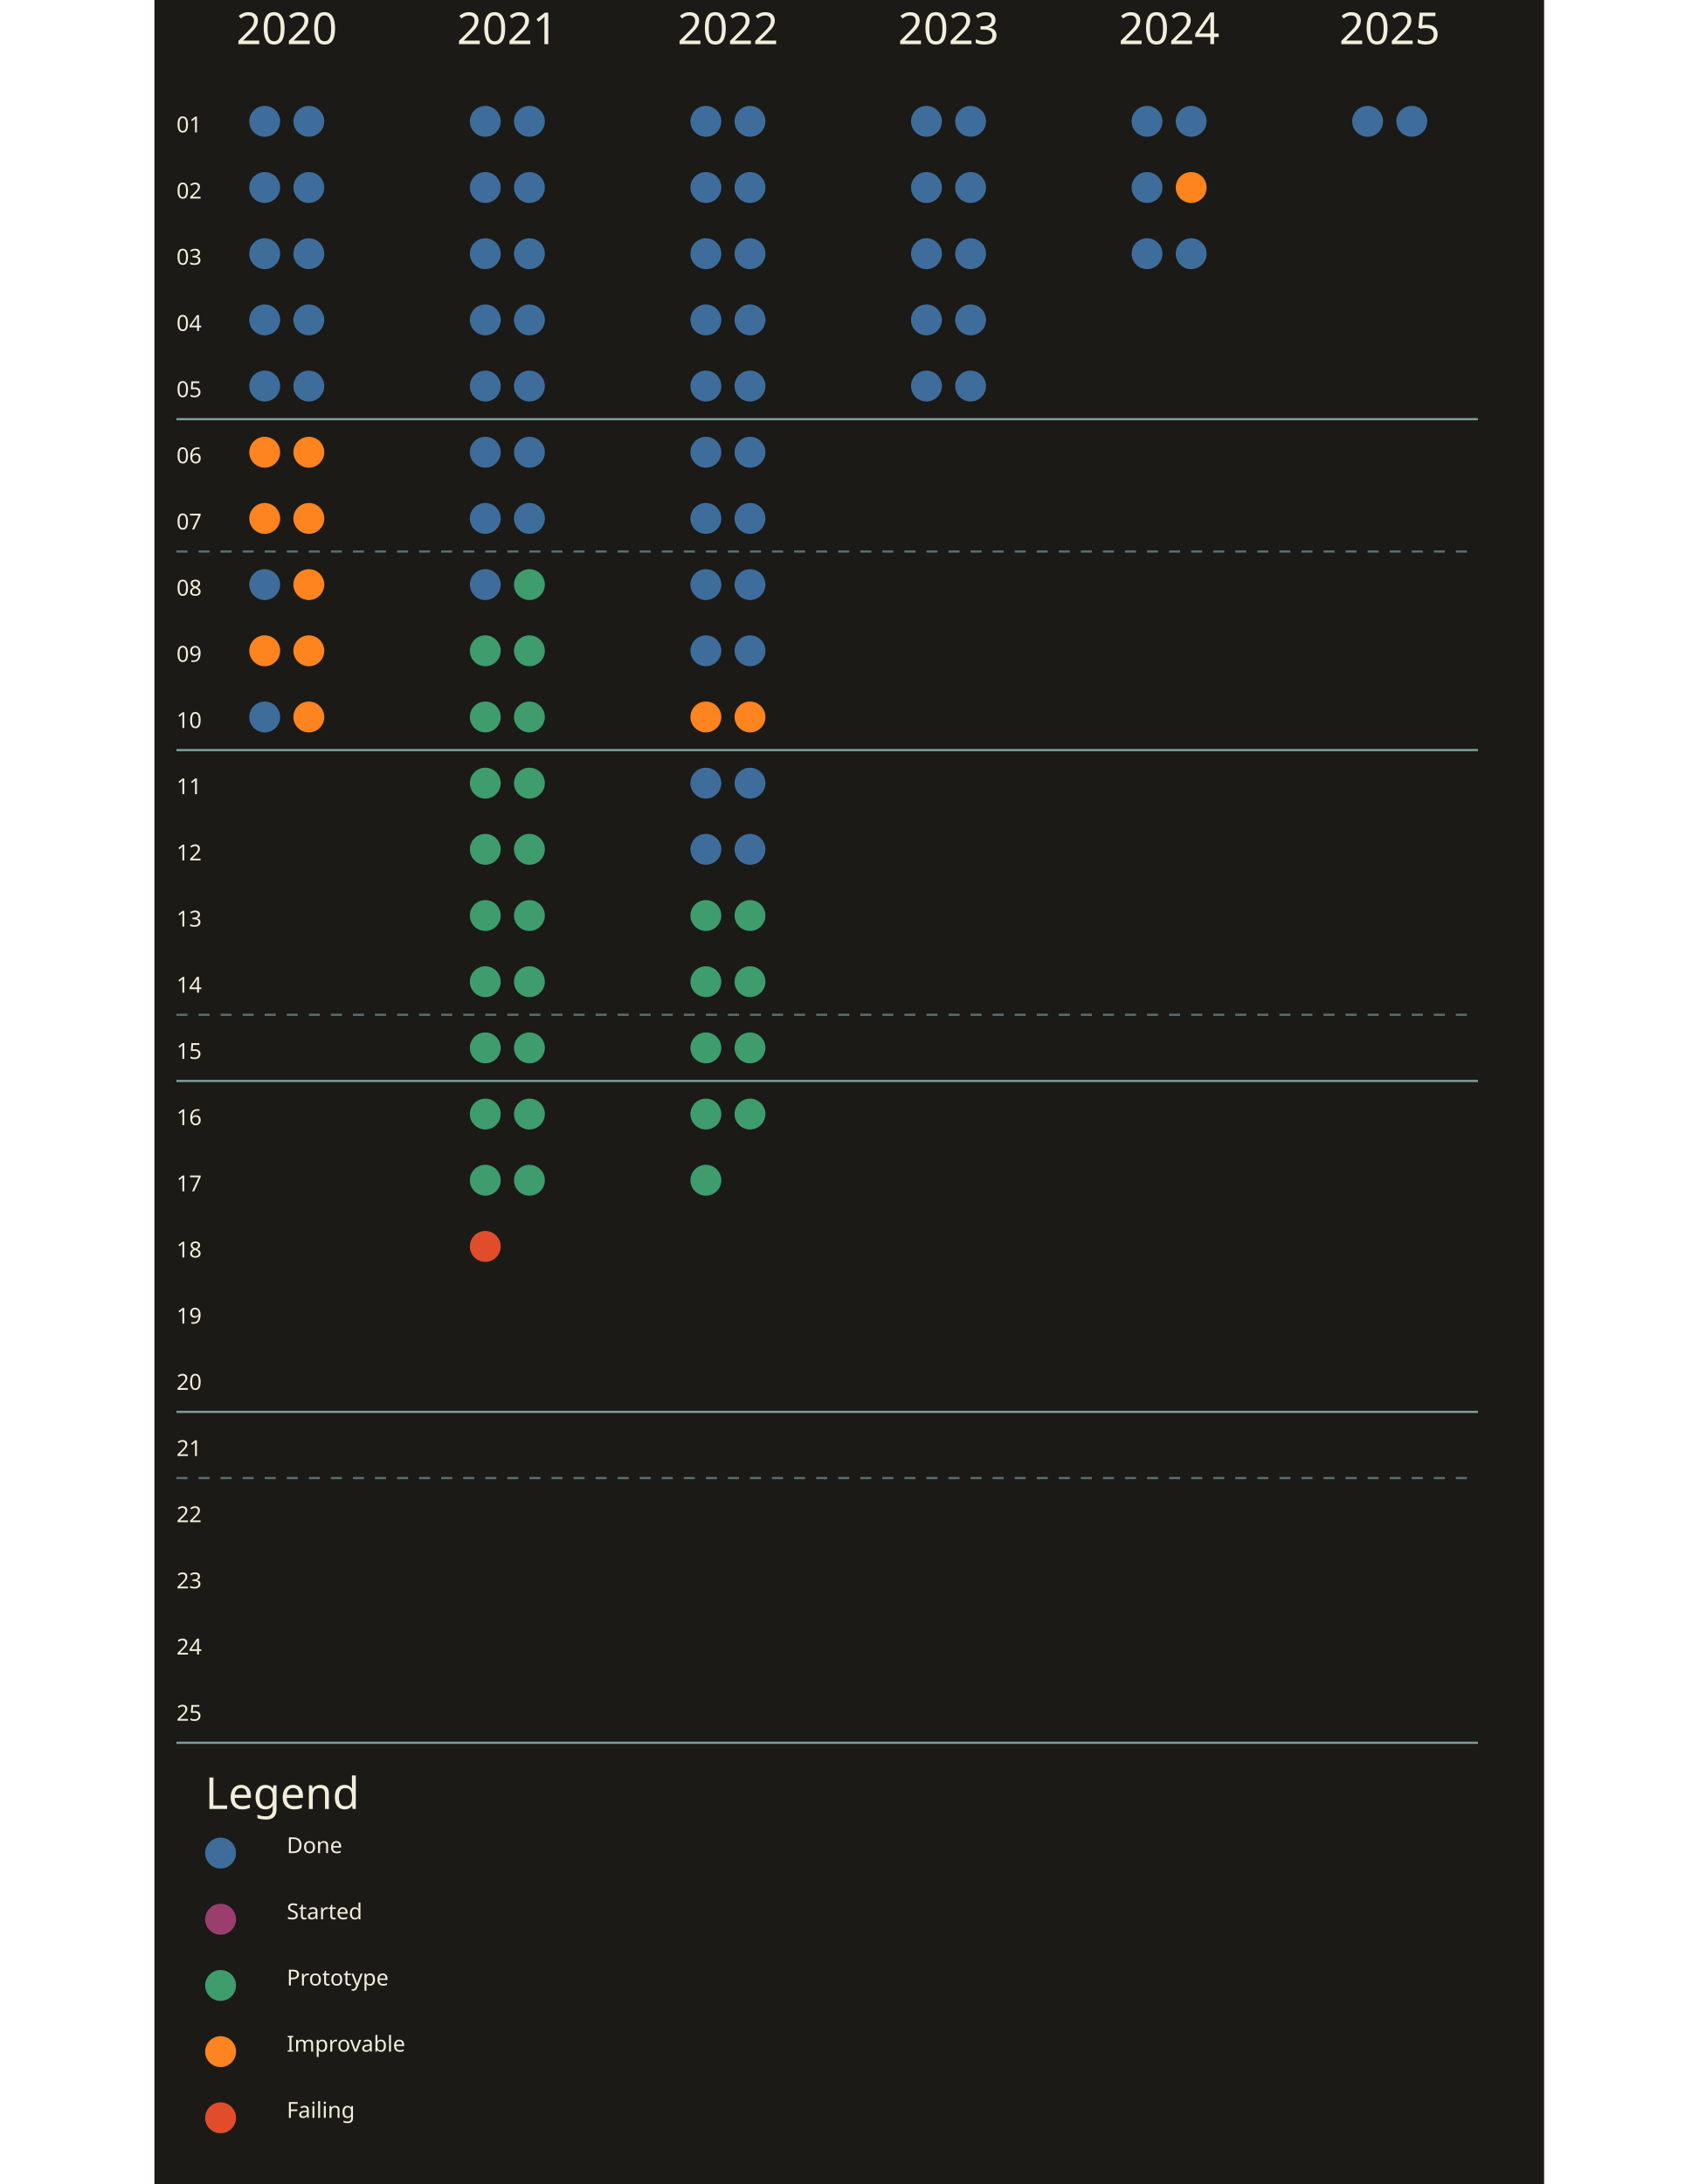
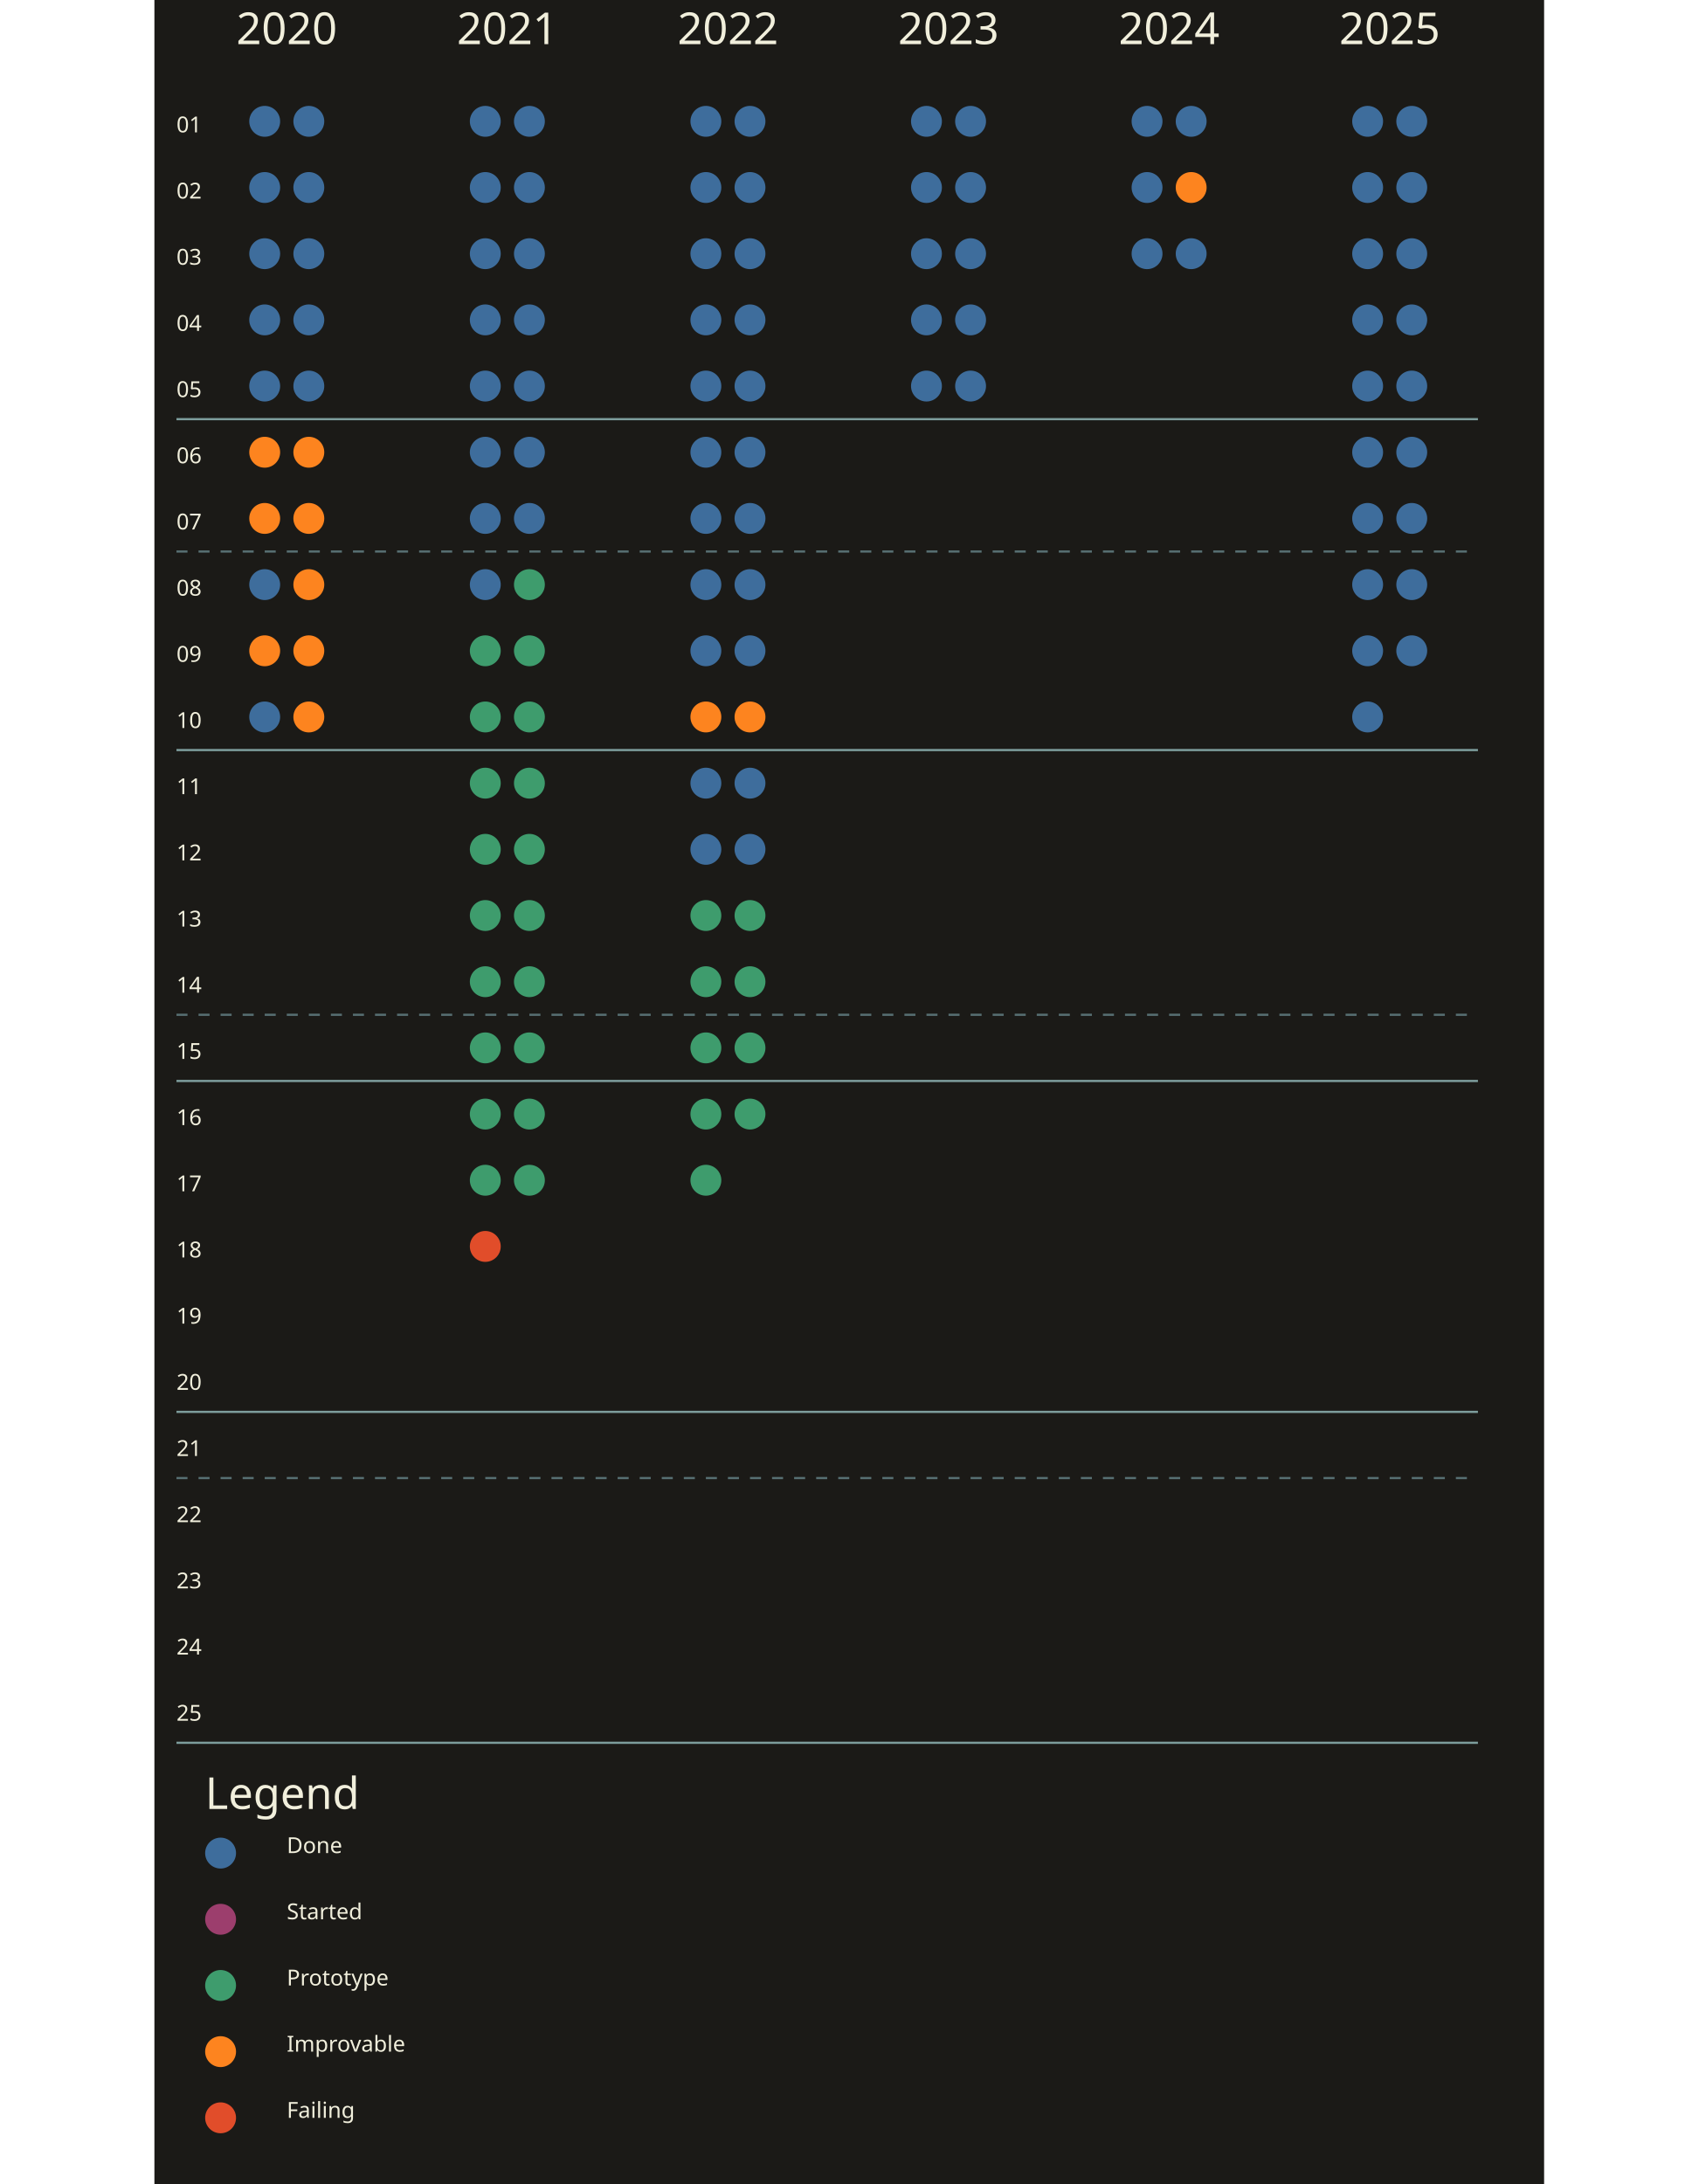
<svg xmlns="http://www.w3.org/2000/svg" height="810" style="font-family: 'Recursive', sans-serif;" viewBox="0 0 630 990" width="630">
  <defs>
    <style>
@font-face {
    font-family: 'Recursive';
    src: url('https://fonts.googleapis.com/css2?family=Recursive:wght,CASL@500,1&amp;display=swap');
  }
</style>
  </defs>
  <rect fill="#1b1a17" height="100%" width="100%" />
  <text fill="#F1EFDC" font-size="20" text-anchor="middle" x="60" y="20">
2020
</text>
  <circle cx="50" cy="55" fill="#3e6d9c" r="7" />
  <circle cx="70" cy="55" fill="#3e6d9c" r="7" />
  <circle cx="50" cy="85" fill="#3e6d9c" r="7" />
  <circle cx="70" cy="85" fill="#3e6d9c" r="7" />
  <circle cx="50" cy="115" fill="#3e6d9c" r="7" />
  <circle cx="70" cy="115" fill="#3e6d9c" r="7" />
  <circle cx="50" cy="145" fill="#3e6d9c" r="7" />
  <circle cx="70" cy="145" fill="#3e6d9c" r="7" />
  <circle cx="50" cy="175" fill="#3e6d9c" r="7" />
  <circle cx="70" cy="175" fill="#3e6d9c" r="7" />
  <circle cx="50" cy="205" fill="#fd841f" r="7" />
  <circle cx="70" cy="205" fill="#fd841f" r="7" />
  <circle cx="50" cy="235" fill="#fd841f" r="7" />
  <circle cx="70" cy="235" fill="#fd841f" r="7" />
  <circle cx="50" cy="265" fill="#3e6d9c" r="7" />
  <circle cx="70" cy="265" fill="#fd841f" r="7" />
  <circle cx="50" cy="295" fill="#fd841f" r="7" />
  <circle cx="70" cy="295" fill="#fd841f" r="7" />
  <circle cx="50" cy="325" fill="#3e6d9c" r="7" />
  <circle cx="70" cy="325" fill="#fd841f" r="7" />
  <text fill="#F1EFDC" font-size="20" text-anchor="middle" x="160" y="20">
2021
</text>
  <circle cx="150" cy="55" fill="#3e6d9c" r="7" />
  <circle cx="170" cy="55" fill="#3e6d9c" r="7" />
  <circle cx="150" cy="85" fill="#3e6d9c" r="7" />
  <circle cx="170" cy="85" fill="#3e6d9c" r="7" />
  <circle cx="150" cy="115" fill="#3e6d9c" r="7" />
  <circle cx="170" cy="115" fill="#3e6d9c" r="7" />
  <circle cx="150" cy="145" fill="#3e6d9c" r="7" />
  <circle cx="170" cy="145" fill="#3e6d9c" r="7" />
  <circle cx="150" cy="175" fill="#3e6d9c" r="7" />
  <circle cx="170" cy="175" fill="#3e6d9c" r="7" />
  <circle cx="150" cy="205" fill="#3e6d9c" r="7" />
  <circle cx="170" cy="205" fill="#3e6d9c" r="7" />
  <circle cx="150" cy="235" fill="#3e6d9c" r="7" />
  <circle cx="170" cy="235" fill="#3e6d9c" r="7" />
  <circle cx="150" cy="265" fill="#3e6d9c" r="7" />
  <circle cx="170" cy="265" fill="#3e9c6d" r="7" />
  <circle cx="150" cy="295" fill="#3e9c6d" r="7" />
  <circle cx="170" cy="295" fill="#3e9c6d" r="7" />
  <circle cx="150" cy="325" fill="#3e9c6d" r="7" />
  <circle cx="170" cy="325" fill="#3e9c6d" r="7" />
  <circle cx="150" cy="355" fill="#3e9c6d" r="7" />
  <circle cx="170" cy="355" fill="#3e9c6d" r="7" />
  <circle cx="150" cy="385" fill="#3e9c6d" r="7" />
  <circle cx="170" cy="385" fill="#3e9c6d" r="7" />
  <circle cx="150" cy="415" fill="#3e9c6d" r="7" />
  <circle cx="170" cy="415" fill="#3e9c6d" r="7" />
  <circle cx="150" cy="445" fill="#3e9c6d" r="7" />
  <circle cx="170" cy="445" fill="#3e9c6d" r="7" />
  <circle cx="150" cy="475" fill="#3e9c6d" r="7" />
  <circle cx="170" cy="475" fill="#3e9c6d" r="7" />
  <circle cx="150" cy="505" fill="#3e9c6d" r="7" />
  <circle cx="170" cy="505" fill="#3e9c6d" r="7" />
  <circle cx="150" cy="535" fill="#3e9c6d" r="7" />
  <circle cx="170" cy="535" fill="#3e9c6d" r="7" />
  <circle cx="150" cy="565" fill="#e14d2a" r="7" />
  <text fill="#F1EFDC" font-size="20" text-anchor="middle" x="260" y="20">
2022
</text>
  <circle cx="250" cy="55" fill="#3e6d9c" r="7" />
  <circle cx="270" cy="55" fill="#3e6d9c" r="7" />
  <circle cx="250" cy="85" fill="#3e6d9c" r="7" />
  <circle cx="270" cy="85" fill="#3e6d9c" r="7" />
  <circle cx="250" cy="115" fill="#3e6d9c" r="7" />
  <circle cx="270" cy="115" fill="#3e6d9c" r="7" />
  <circle cx="250" cy="145" fill="#3e6d9c" r="7" />
  <circle cx="270" cy="145" fill="#3e6d9c" r="7" />
  <circle cx="250" cy="175" fill="#3e6d9c" r="7" />
  <circle cx="270" cy="175" fill="#3e6d9c" r="7" />
  <circle cx="250" cy="205" fill="#3e6d9c" r="7" />
  <circle cx="270" cy="205" fill="#3e6d9c" r="7" />
  <circle cx="250" cy="235" fill="#3e6d9c" r="7" />
  <circle cx="270" cy="235" fill="#3e6d9c" r="7" />
  <circle cx="250" cy="265" fill="#3e6d9c" r="7" />
  <circle cx="270" cy="265" fill="#3e6d9c" r="7" />
  <circle cx="250" cy="295" fill="#3e6d9c" r="7" />
  <circle cx="270" cy="295" fill="#3e6d9c" r="7" />
  <circle cx="250" cy="325" fill="#fd841f" r="7" />
  <circle cx="270" cy="325" fill="#fd841f" r="7" />
  <circle cx="250" cy="355" fill="#3e6d9c" r="7" />
  <circle cx="270" cy="355" fill="#3e6d9c" r="7" />
  <circle cx="250" cy="385" fill="#3e6d9c" r="7" />
  <circle cx="270" cy="385" fill="#3e6d9c" r="7" />
  <circle cx="250" cy="415" fill="#3e9c6d" r="7" />
  <circle cx="270" cy="415" fill="#3e9c6d" r="7" />
  <circle cx="250" cy="445" fill="#3e9c6d" r="7" />
  <circle cx="270" cy="445" fill="#3e9c6d" r="7" />
  <circle cx="250" cy="475" fill="#3e9c6d" r="7" />
  <circle cx="270" cy="475" fill="#3e9c6d" r="7" />
  <circle cx="250" cy="505" fill="#3e9c6d" r="7" />
  <circle cx="270" cy="505" fill="#3e9c6d" r="7" />
  <circle cx="250" cy="535" fill="#3e9c6d" r="7" />
  <text fill="#F1EFDC" font-size="20" text-anchor="middle" x="360" y="20">
2023
</text>
  <circle cx="350" cy="55" fill="#3e6d9c" r="7" />
  <circle cx="370" cy="55" fill="#3e6d9c" r="7" />
  <circle cx="350" cy="85" fill="#3e6d9c" r="7" />
  <circle cx="370" cy="85" fill="#3e6d9c" r="7" />
  <circle cx="350" cy="115" fill="#3e6d9c" r="7" />
  <circle cx="370" cy="115" fill="#3e6d9c" r="7" />
  <circle cx="350" cy="145" fill="#3e6d9c" r="7" />
  <circle cx="370" cy="145" fill="#3e6d9c" r="7" />
  <circle cx="350" cy="175" fill="#3e6d9c" r="7" />
  <circle cx="370" cy="175" fill="#3e6d9c" r="7" />
  <text fill="#F1EFDC" font-size="20" text-anchor="middle" x="460" y="20">
2024
</text>
  <circle cx="450" cy="55" fill="#3e6d9c" r="7" />
  <circle cx="470" cy="55" fill="#3e6d9c" r="7" />
  <circle cx="450" cy="85" fill="#3e6d9c" r="7" />
  <circle cx="470" cy="85" fill="#fd841f" r="7" />
  <circle cx="450" cy="115" fill="#3e6d9c" r="7" />
  <circle cx="470" cy="115" fill="#3e6d9c" r="7" />
  <text fill="#F1EFDC" font-size="20" text-anchor="middle" x="560" y="20">
2025
</text>
  <circle cx="550" cy="55" fill="#3e6d9c" r="7" />
  <circle cx="570" cy="55" fill="#3e6d9c" r="7" />
+   <circle cx="550" cy="85" fill="#3e6d9c" r="7" />
+   <circle cx="570" cy="85" fill="#3e6d9c" r="7" />
+   <circle cx="550" cy="115" fill="#3e6d9c" r="7" />
+   <circle cx="570" cy="115" fill="#3e6d9c" r="7" />
+   <circle cx="550" cy="145" fill="#3e6d9c" r="7" />
+   <circle cx="570" cy="145" fill="#3e6d9c" r="7" />
+   <circle cx="550" cy="175" fill="#3e6d9c" r="7" />
+   <circle cx="570" cy="175" fill="#3e6d9c" r="7" />
+   <circle cx="550" cy="205" fill="#3e6d9c" r="7" />
+   <circle cx="570" cy="205" fill="#3e6d9c" r="7" />
+   <circle cx="550" cy="235" fill="#3e6d9c" r="7" />
+   <circle cx="570" cy="235" fill="#3e6d9c" r="7" />
+   <circle cx="550" cy="265" fill="#3e6d9c" r="7" />
+   <circle cx="570" cy="265" fill="#3e6d9c" r="7" />
+   <circle cx="550" cy="295" fill="#3e6d9c" r="7" />
+   <circle cx="570" cy="295" fill="#3e6d9c" r="7" />
+   <circle cx="550" cy="325" fill="#3e6d9c" r="7" />
  <text fill="#F1EFDC" font-size="10" x="10" y="60">
01
</text>
  <text fill="#F1EFDC" font-size="10" x="10" y="90">
02
</text>
  <text fill="#F1EFDC" font-size="10" x="10" y="120">
03
</text>
  <text fill="#F1EFDC" font-size="10" x="10" y="150">
04
</text>
  <text fill="#F1EFDC" font-size="10" x="10" y="180">
05
</text>
  <line stroke="#7D9D9C" x1="10" x2="600" y1="190" y2="190" />
  <text fill="#F1EFDC" font-size="10" x="10" y="210">
06
</text>
  <text fill="#F1EFDC" font-size="10" x="10" y="240">
07
</text>
  <line stroke="#576F72" stroke-dasharray="5,5" x1="10" x2="600" y1="250" y2="250" />
  <text fill="#F1EFDC" font-size="10" x="10" y="270">
08
</text>
  <text fill="#F1EFDC" font-size="10" x="10" y="300">
09
</text>
  <text fill="#F1EFDC" font-size="10" x="10" y="330">
10
</text>
  <line stroke="#7D9D9C" x1="10" x2="600" y1="340" y2="340" />
  <text fill="#F1EFDC" font-size="10" x="10" y="360">
11
</text>
  <text fill="#F1EFDC" font-size="10" x="10" y="390">
12
</text>
  <text fill="#F1EFDC" font-size="10" x="10" y="420">
13
</text>
  <text fill="#F1EFDC" font-size="10" x="10" y="450">
14
</text>
  <line stroke="#576F72" stroke-dasharray="5,5" x1="10" x2="600" y1="460" y2="460" />
  <text fill="#F1EFDC" font-size="10" x="10" y="480">
15
</text>
  <line stroke="#7D9D9C" x1="10" x2="600" y1="490" y2="490" />
  <text fill="#F1EFDC" font-size="10" x="10" y="510">
16
</text>
  <text fill="#F1EFDC" font-size="10" x="10" y="540">
17
</text>
  <text fill="#F1EFDC" font-size="10" x="10" y="570">
18
</text>
  <text fill="#F1EFDC" font-size="10" x="10" y="600">
19
</text>
  <text fill="#F1EFDC" font-size="10" x="10" y="630">
20
</text>
  <line stroke="#7D9D9C" x1="10" x2="600" y1="640" y2="640" />
  <text fill="#F1EFDC" font-size="10" x="10" y="660">
21
</text>
  <line stroke="#576F72" stroke-dasharray="5,5" x1="10" x2="600" y1="670" y2="670" />
  <text fill="#F1EFDC" font-size="10" x="10" y="690">
22
</text>
  <text fill="#F1EFDC" font-size="10" x="10" y="720">
23
</text>
  <text fill="#F1EFDC" font-size="10" x="10" y="750">
24
</text>
  <text fill="#F1EFDC" font-size="10" x="10" y="780">
25
</text>
  <line stroke="#7D9D9C" x1="10" x2="600" y1="790" y2="790" />
  <text fill="#F1EFDC" font-size="20" text-anchor="left" x="23" y="820">
Legend
</text>
  <circle cx="30" cy="840" fill="#3e6d9c" r="7" />
  <text fill="#F1EFDC" font-size="10" x="60" y="840">

Done

</text>
  <circle cx="30" cy="870" fill="#9c3e6d" r="7" />
  <text fill="#F1EFDC" font-size="10" x="60" y="870">

Started

</text>
  <circle cx="30" cy="900" fill="#3e9c6d" r="7" />
  <text fill="#F1EFDC" font-size="10" x="60" y="900">

Prototype

</text>
  <circle cx="30" cy="930" fill="#fd841f" r="7" />
  <text fill="#F1EFDC" font-size="10" x="60" y="930">

Improvable

</text>
  <circle cx="30" cy="960" fill="#e14d2a" r="7" />
  <text fill="#F1EFDC" font-size="10" x="60" y="960">

Failing

</text>
</svg>
